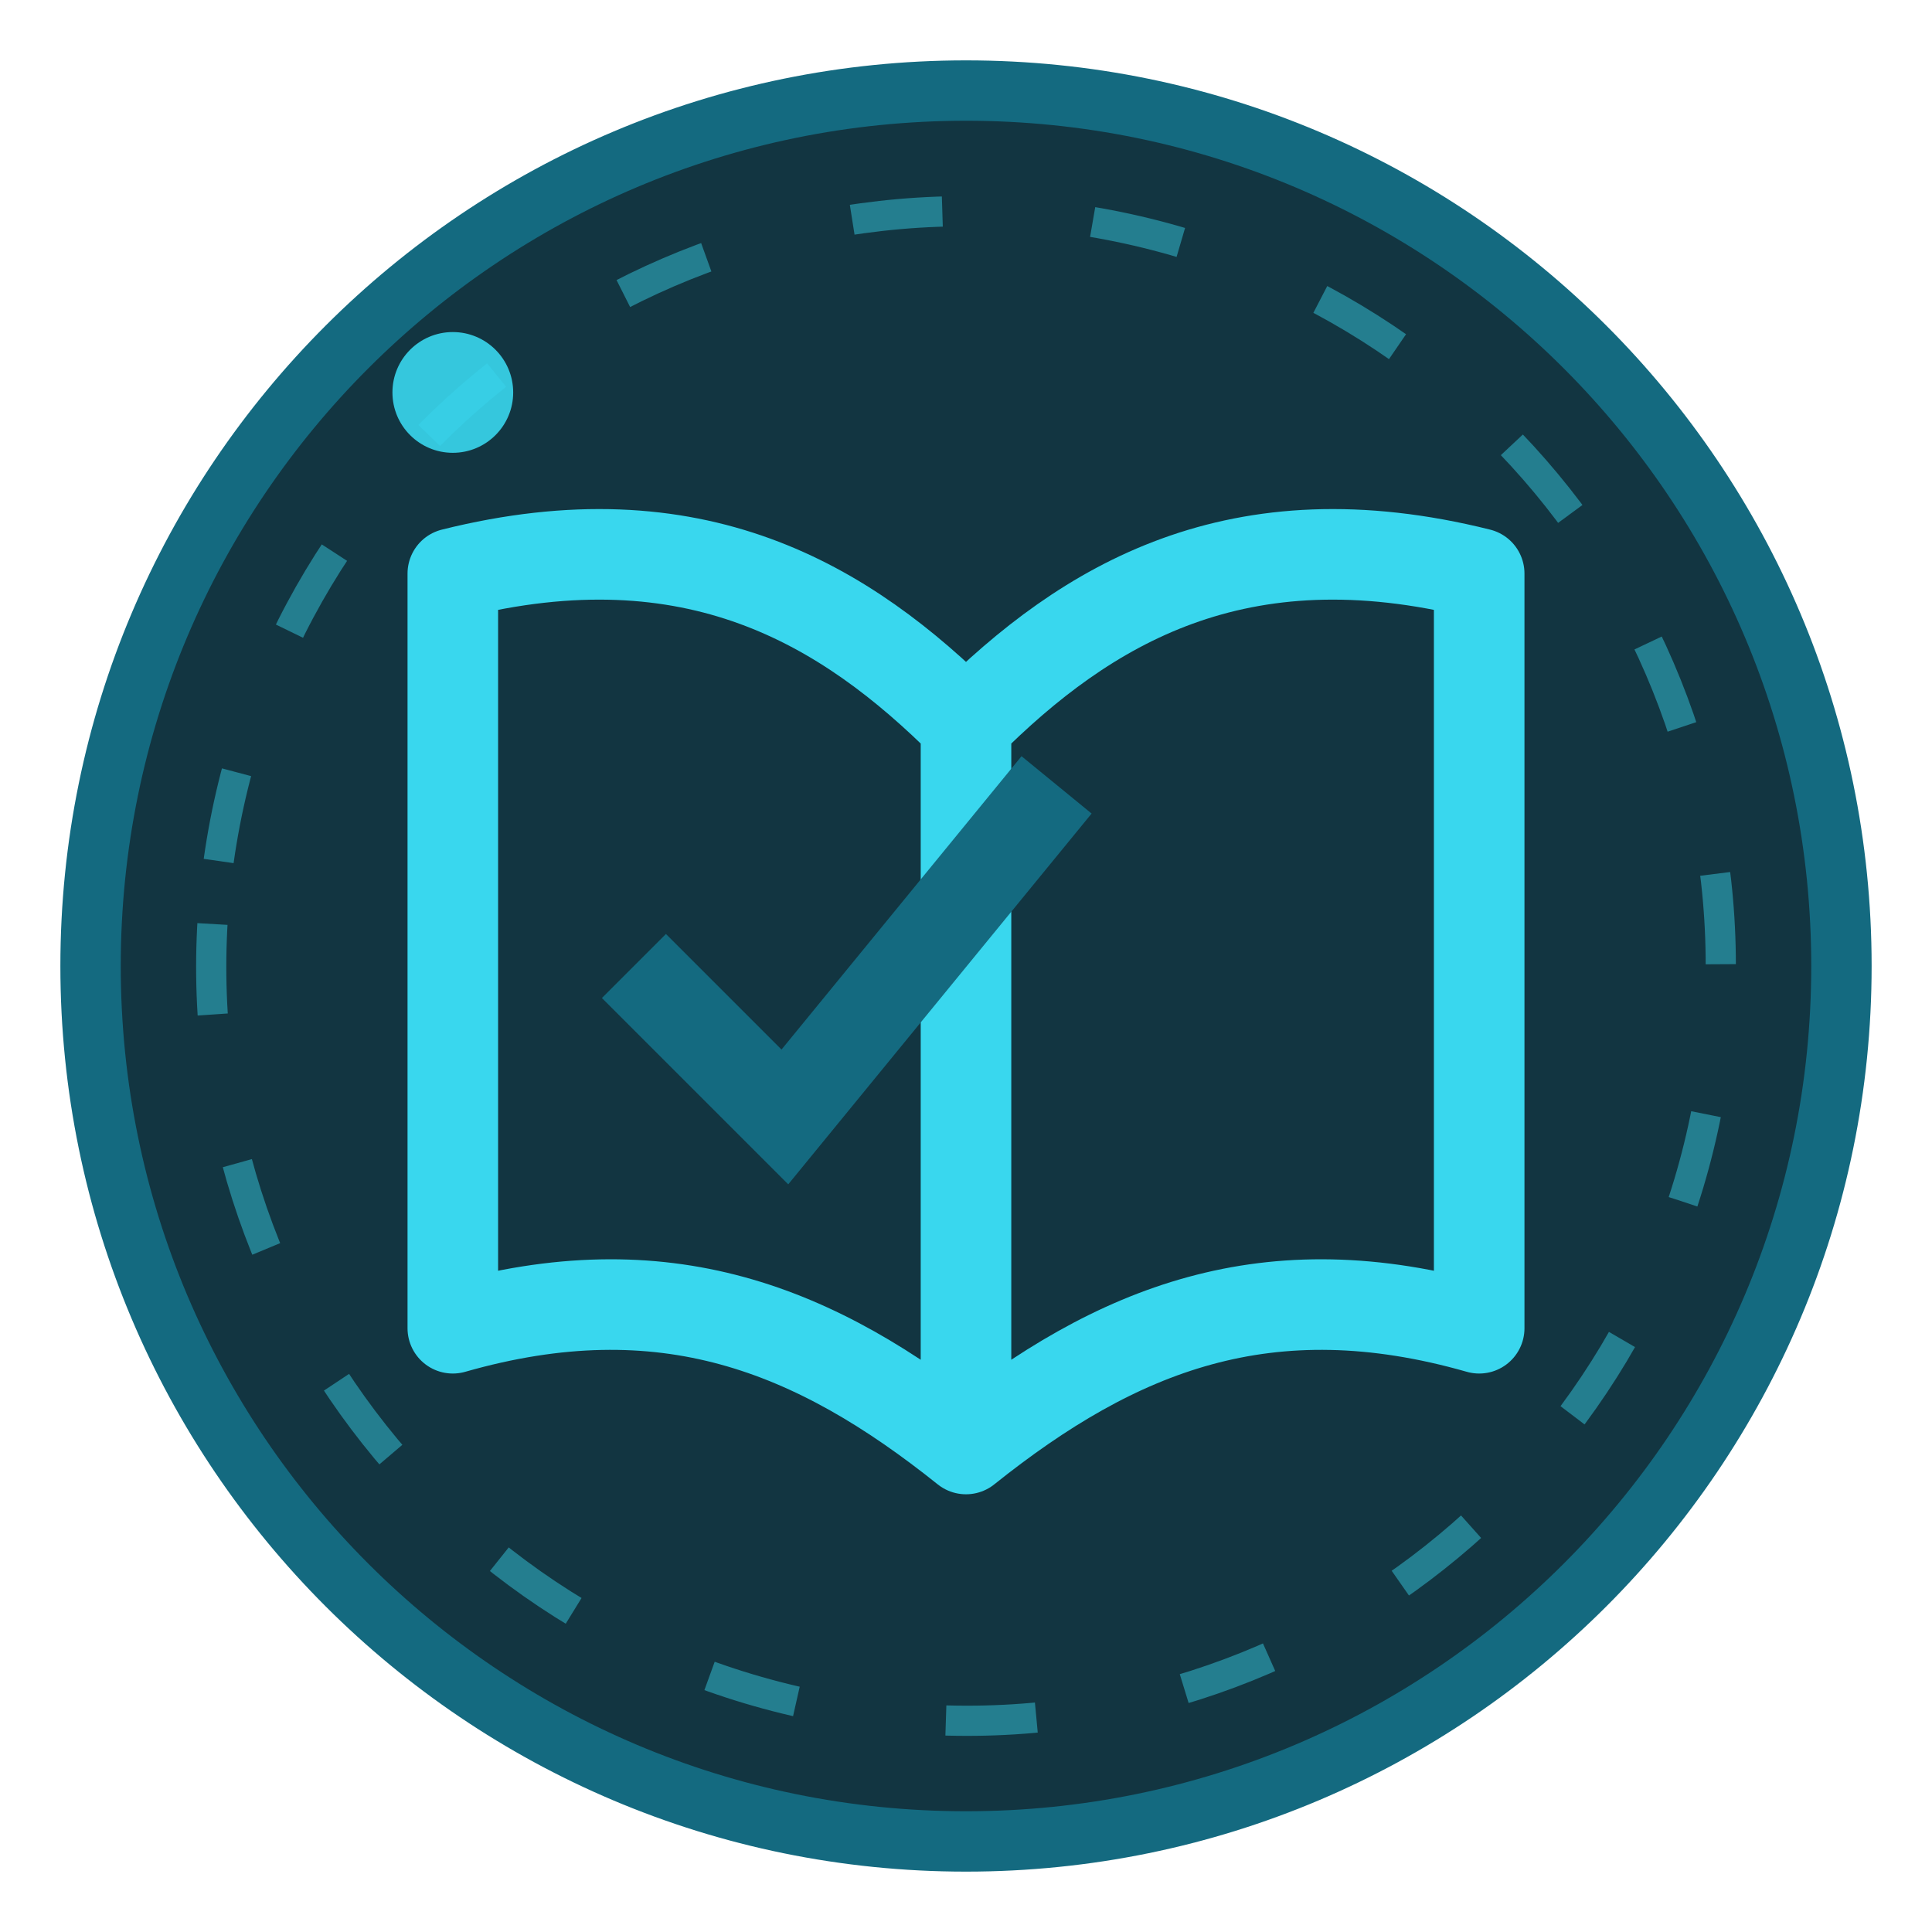
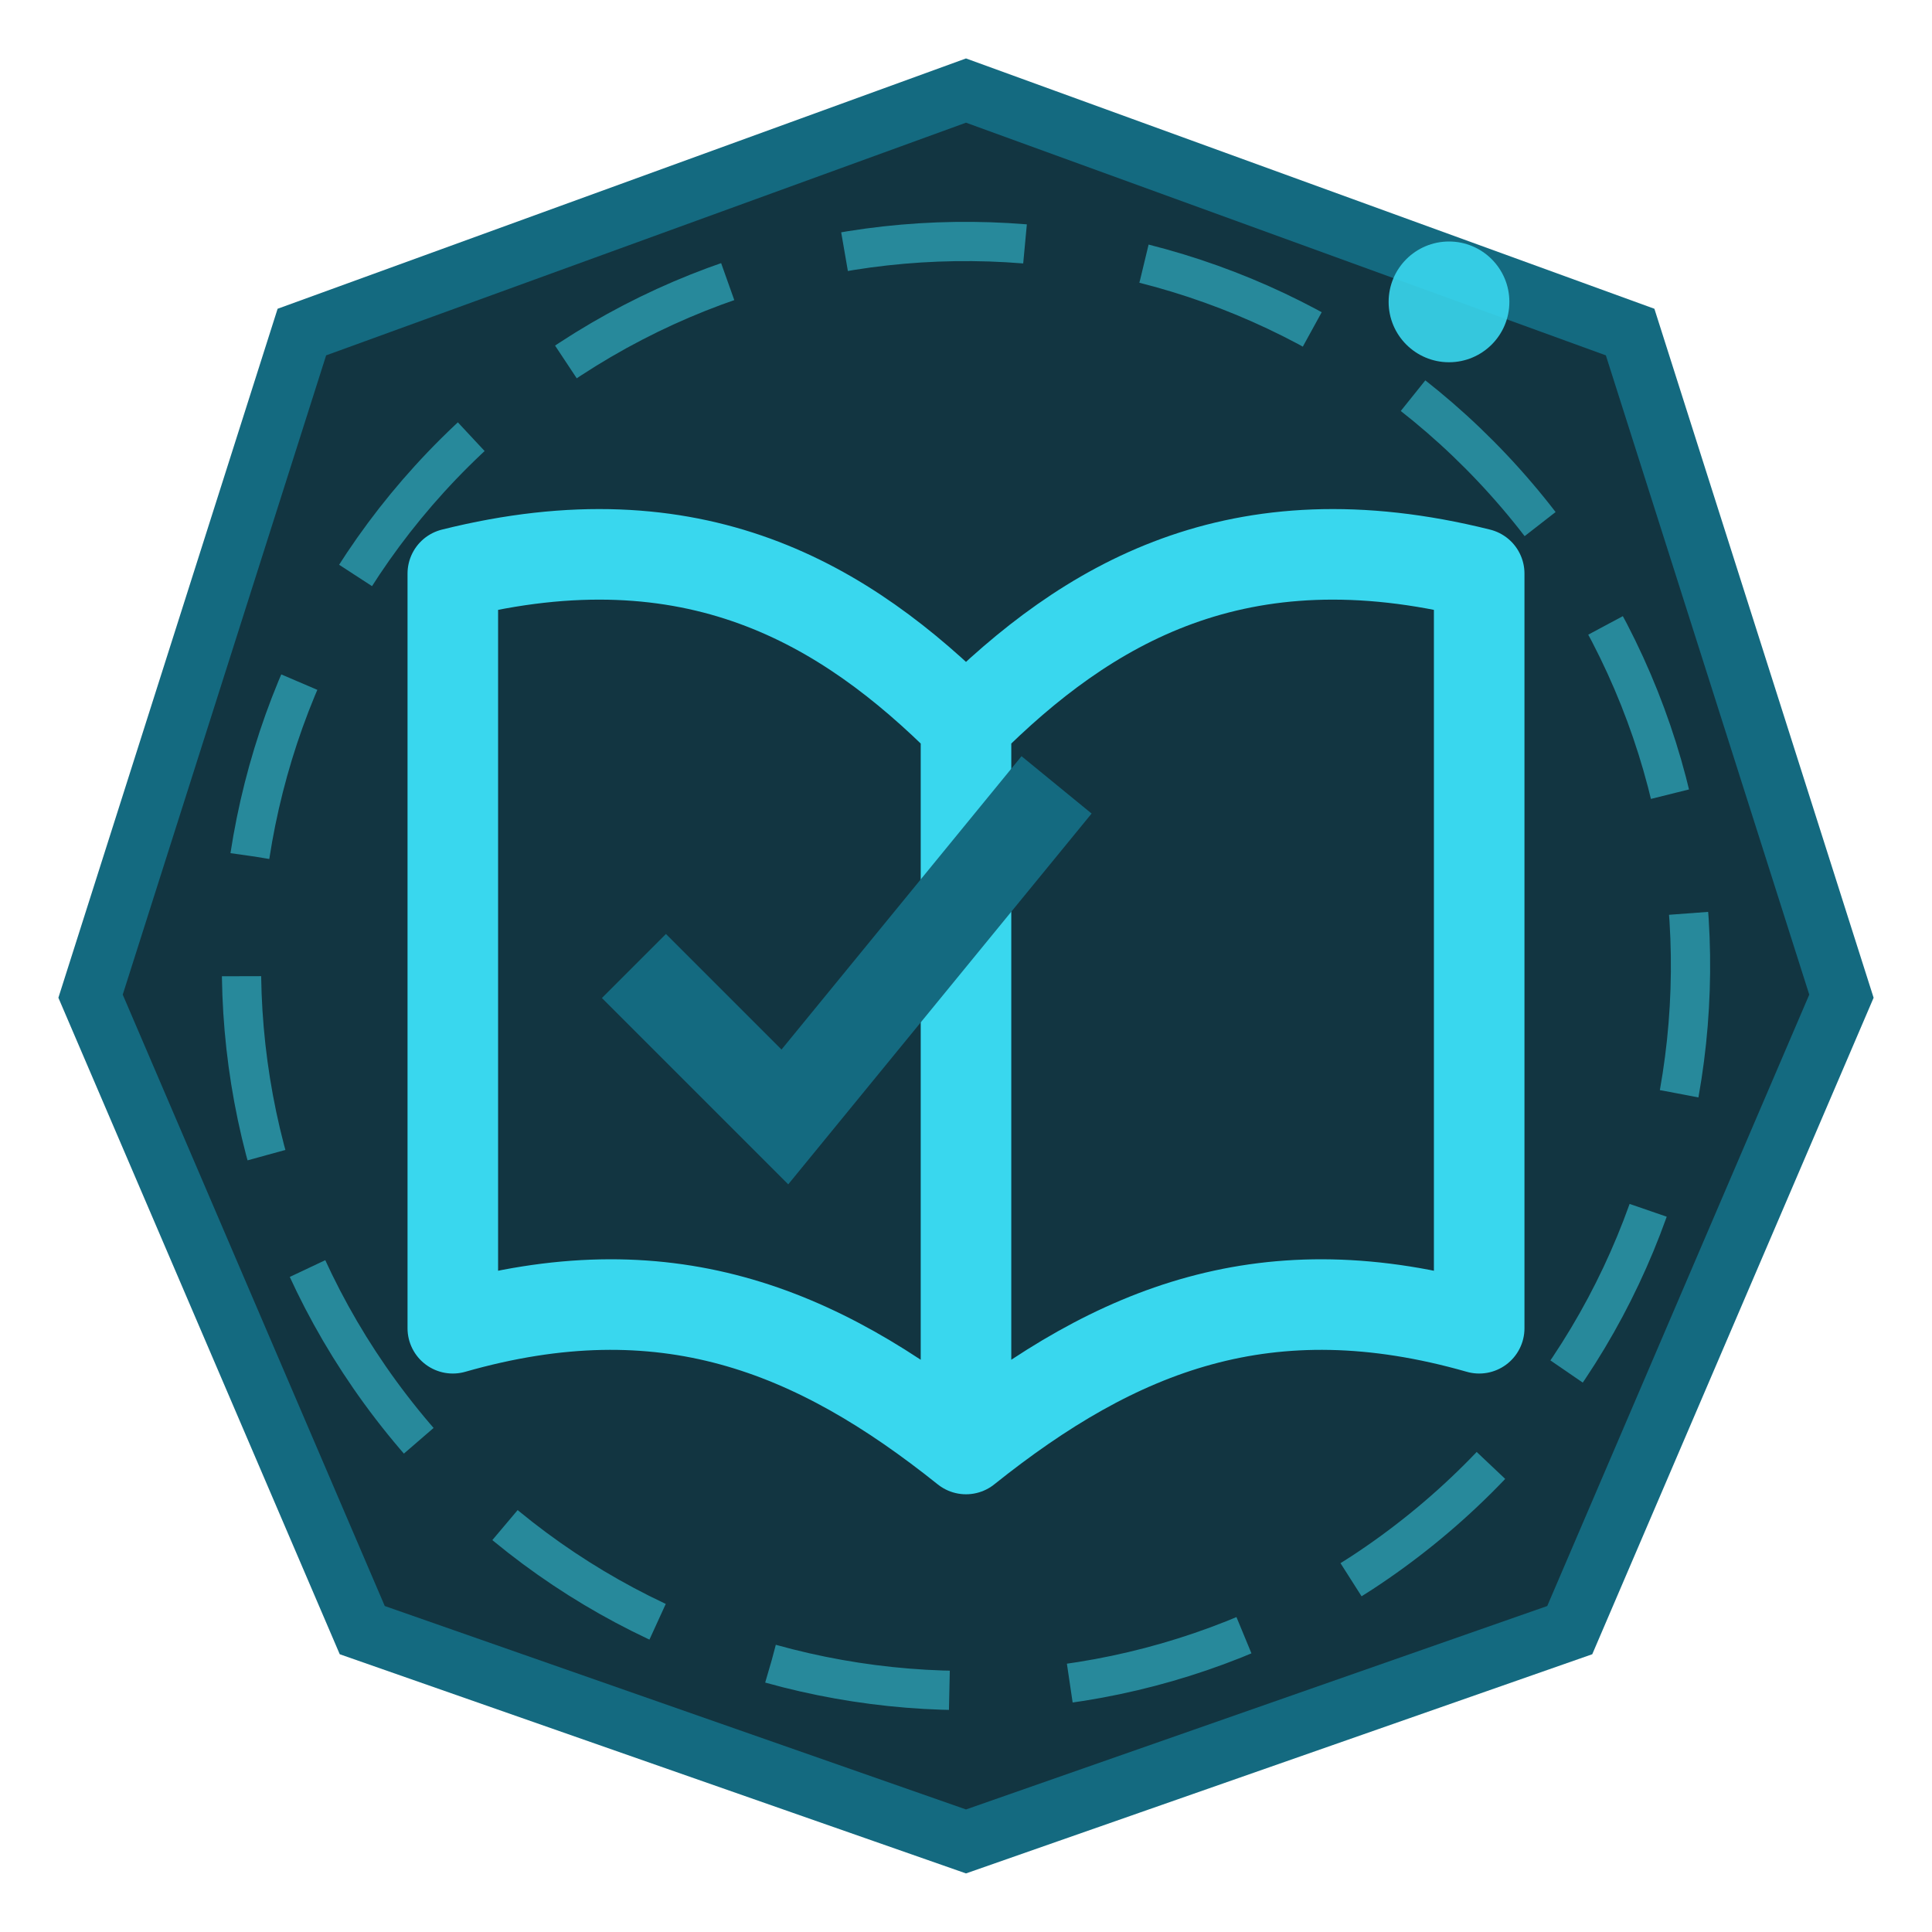
<svg xmlns="http://www.w3.org/2000/svg" viewBox="0 0 64 64">
  <defs>
-     <linearGradient id="badge-4" x1="8" y1="8" x2="56" y2="56">
+     <linearGradient id="badge-3" x1="8" y1="8" x2="56" y2="56">
      <stop stop-color="#123541" />
      <stop offset="1" stop-color="#061923" />
    </linearGradient>
  </defs>
-   <circle cx="32" cy="32" r="29" fill="url(#badge-4)" stroke="#146a80" stroke-width="2" />
-   <circle cx="32" cy="32" r="25" fill="none" stroke="#39d7ee" stroke-width="1" opacity=".45" stroke-dasharray="3 5" transform="rotate(188 32 32)" />
+   <path d="M32 3 54 11l7 22-9 21-20 7-20-7-9-21 7-22L32 3Z" fill="url(#badge-3)" stroke="#146a80" stroke-width="2" />
+   <circle cx="32" cy="32" r="24" fill="none" stroke="#39d7ee" stroke-width="1.3" opacity=".52" stroke-dasharray="6 4" transform="rotate(141 32 32)" />
  <path d="M15 19c8-2 13 1 17 5v24c-5-4-10-6-17-4V19Zm34 0c-8-2-13 1-17 5v24c5-4 10-6 17-4V19Z" fill="none" stroke="#39d7ee" stroke-width="3" stroke-linejoin="round" />
  <path d="m21 32 5 5 9-11" fill="none" stroke="#146a80" stroke-width="3" />
-   <circle cx="15" cy="13" r="2" fill="#39d7ee" opacity=".9" />
+   <circle cx="48" cy="10" r="2" fill="#39d7ee" opacity=".9" />
</svg>
